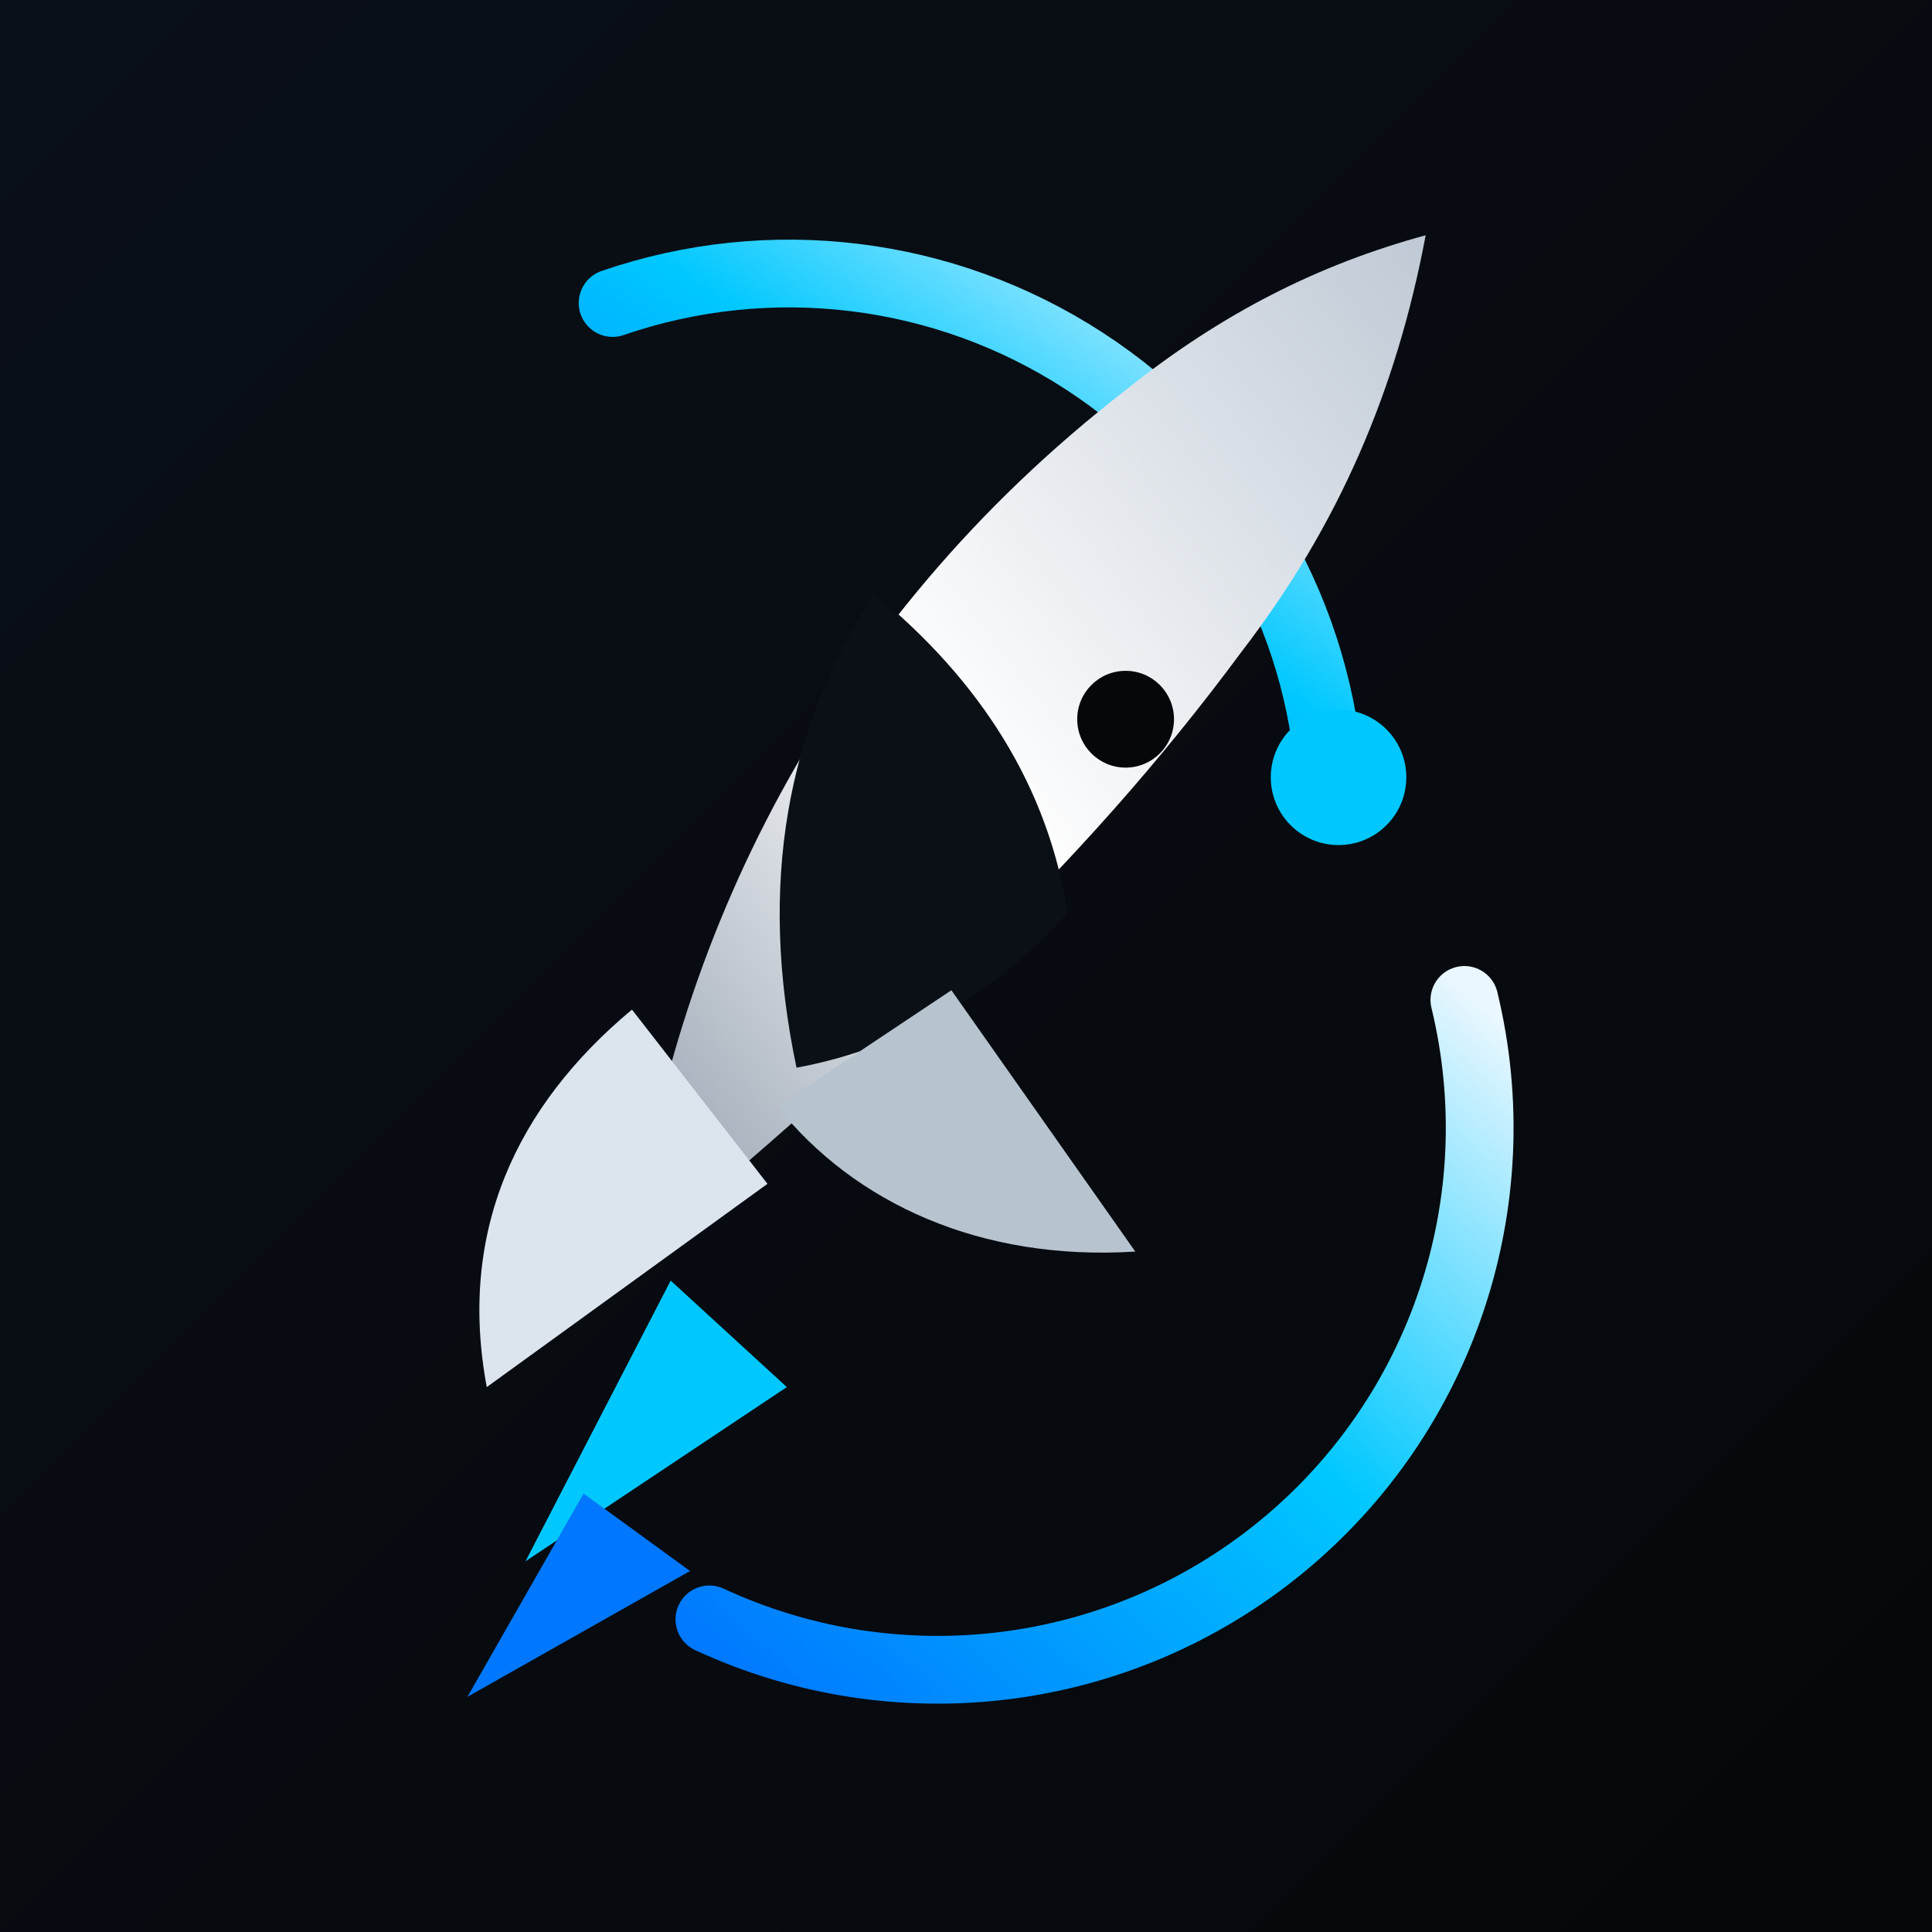
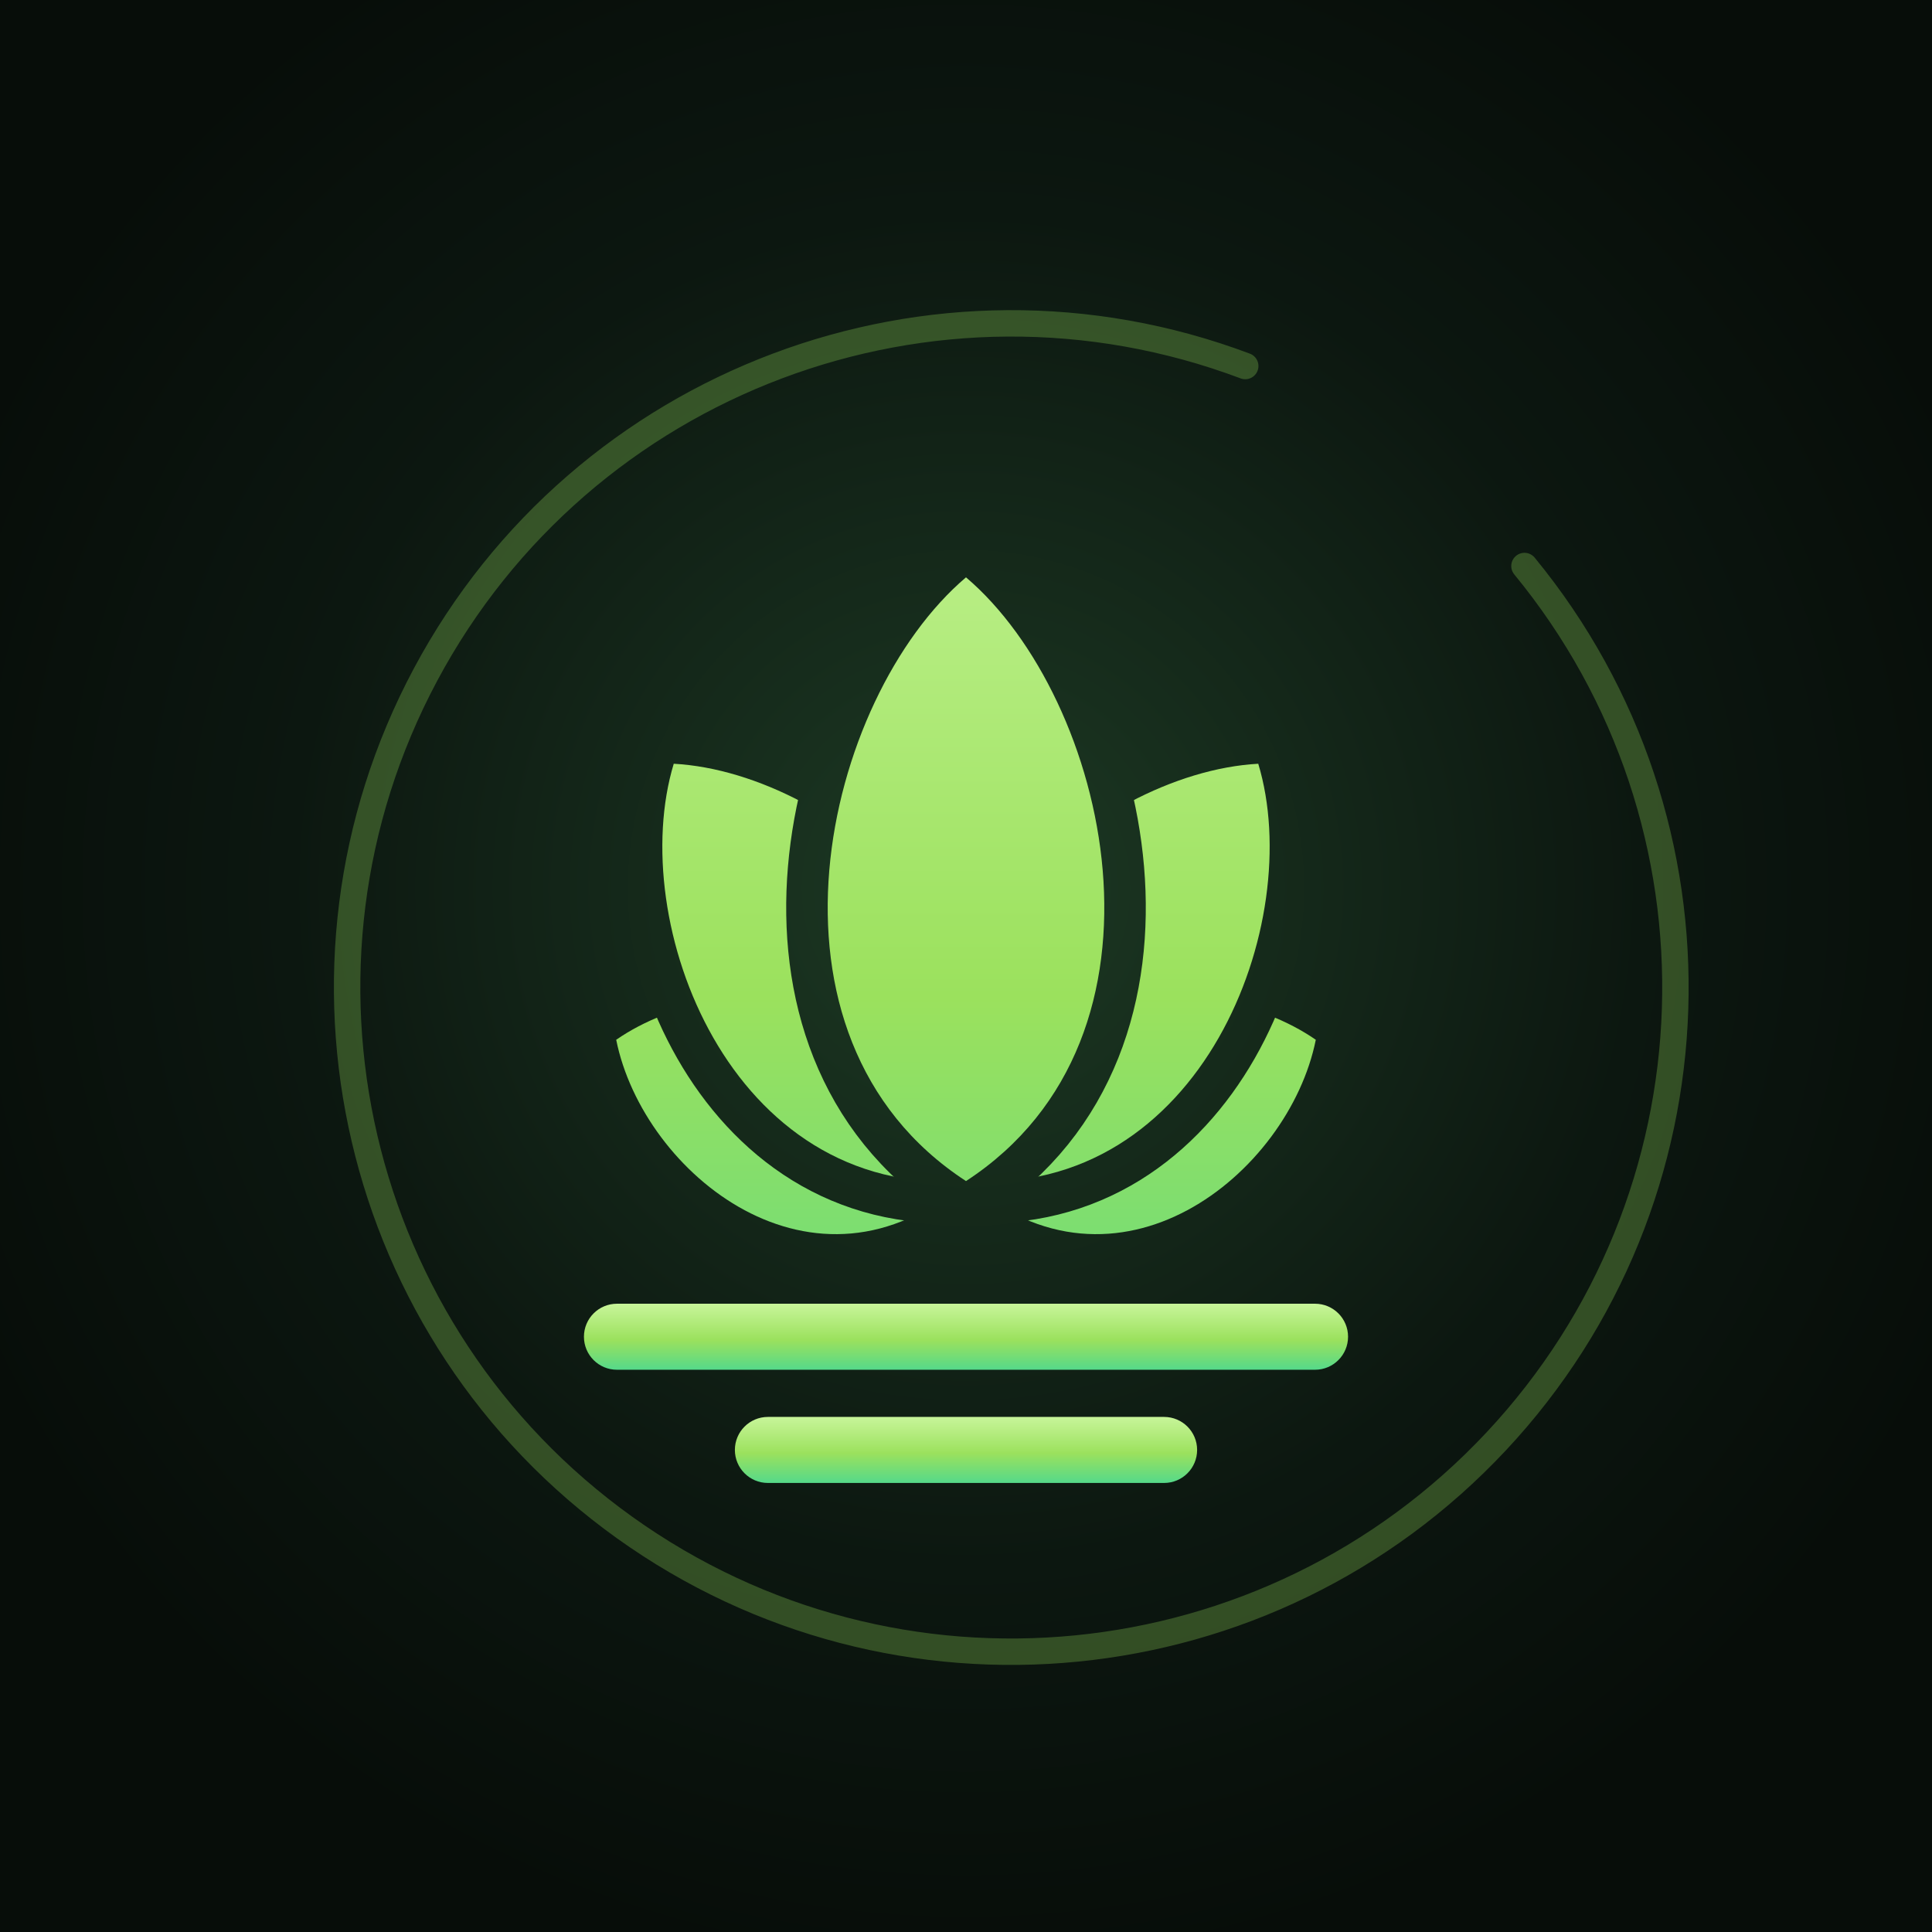
<svg xmlns="http://www.w3.org/2000/svg" viewBox="0 0 512 512" width="512" height="512">
  <defs>
-     <linearGradient id="nshBlue" x1="0" y1="1" x2="1" y2="0">
-       <stop offset="0%" stop-color="#0077FF" />
-       <stop offset="55%" stop-color="#00C8FF" />
-       <stop offset="100%" stop-color="#EAF7FF" />
-     </linearGradient>
-     <linearGradient id="nshMetal" x1="0" y1="1" x2="1" y2="0">
-       <stop offset="0%" stop-color="#8D9AAA" />
-       <stop offset="45%" stop-color="#FFFFFF" />
-       <stop offset="100%" stop-color="#BFC9D5" />
-     </linearGradient>
-     <linearGradient id="nshGround" x1="0" y1="0" x2="1" y2="1">
-       <stop offset="0%" stop-color="#0A1018" />
-       <stop offset="100%" stop-color="#05070A" />
+     <radialGradient id="glow" cx="50%" cy="46%" r="56%">
+       <stop offset="0" stop-color="#1D3A24" />
+       <stop offset=".62" stop-color="#0C1710" />
+       <stop offset="1" stop-color="#070D09" />
+     </radialGradient>
+     <linearGradient id="bloom" x1="0" y1="0" x2="0" y2="1">
+       <stop offset="0" stop-color="#C8F59A" />
+       <stop offset=".55" stop-color="#9BE15D" />
+       <stop offset="1" stop-color="#55D98A" />
    </linearGradient>
  </defs>
-   <rect width="512" height="512" fill="url(#nshGround)" />
-   <g transform="translate(-32.6 29.0) scale(2.5651)">
-     <g fill="none" stroke="url(#nshBlue)" stroke-width="7" stroke-linecap="round">
-       <path d="M76 20 A56 56 0 0 1 150 68" />
-       <path d="M164 92 A56 56 0 0 1 86 156" />
-     </g>
-     <circle cx="151" cy="69" r="7" fill="#00C8FF" />
-     <path d="M78 119 C82 86 98 53 129 29 C139 21 149 16 160 13 C157 29 151 43 141 56 C124 79 105 96 78 119Z" fill="url(#nshMetal)" />
-     <path d="M95 99 C91 80 94 64 103 50 C114 59 121 70 123 83 C116 91 106 97 95 99Z" fill="#0B1017" />
-     <path d="M92 111 L63 132 C60 116 66 103 78 93Z" fill="#DCE5EE" />
-     <path d="M111 91 L130 118 C114 119 101 113 93 103Z" fill="#B7C3CF" />
-     <path d="M82 121 L67 150 L94 132Z" fill="#00C8FF" />
-     <path d="M73 143 L61 164 L84 151Z" fill="#0077FF" />
-     <circle cx="129" cy="63" r="5" fill="#05070A" />
+   <rect width="512" height="512" fill="url(#glow)" />
+   <path d="M404 150A176 176 0 1 1 330 97" fill="none" stroke="#9BE15D" stroke-opacity=".28" stroke-width="7" stroke-linecap="round" />
+   <g transform="translate(96 88) scale(5)">
+     <mask id="nl" maskUnits="userSpaceOnUse" x="0" y="0" width="64" height="64">
+       <path d="M32 45C31.1 34.42 19.44 33.38 13.46 37.51C14.89 44.63 24 51.98 32 45Z" fill="#fff" />
+       <path d="M32 45C40 51.98 49.11 44.63 50.54 37.51C44.56 33.38 32.9 34.42 32 45Z" fill="#fff" />
+       <path d="M32 45C37.09 33.52 25.25 23.36 16.51 22.88C13.97 31.26 19.48 45.86 32 45Z" fill="#000" stroke="#000" stroke-width="4.4" stroke-linejoin="round" />
+       <path d="M32 45C37.09 33.52 25.25 23.36 16.51 22.88C13.97 31.26 19.48 45.86 32 45Z" fill="#fff" />
+       <path d="M32 45C44.52 45.86 50.03 31.26 47.49 22.88C38.75 23.36 26.91 33.52 32 45Z" fill="#000" stroke="#000" stroke-width="4.4" stroke-linejoin="round" />
+       <path d="M32 45C44.52 45.86 50.03 31.26 47.49 22.88C38.75 23.36 26.91 33.52 32 45Z" fill="#fff" />
+       <path d="M32 45C43.78 37.32 39.54 19.4 32 13C24.46 19.4 20.22 37.32 32 45Z" fill="#000" stroke="#000" stroke-width="4.4" stroke-linejoin="round" />
+       <path d="M32 45C43.78 37.32 39.54 19.4 32 13C24.46 19.4 20.22 37.32 32 45Z" fill="#fff" />
+     </mask>
+     <rect width="64" height="64" fill="url(#bloom)" mask="url(#nl)" />
+     <path d="M13.5 51.5h37a1.75 1.75 0 0 1 0 3.5h-37a1.75 1.75 0 0 1 0-3.5Z" fill="url(#bloom)" />
+     <path d="M21.5 57.5h21a1.75 1.75 0 0 1 0 3.5h-21a1.75 1.75 0 0 1 0-3.5Z" fill="url(#bloom)" />
  </g>
</svg>
